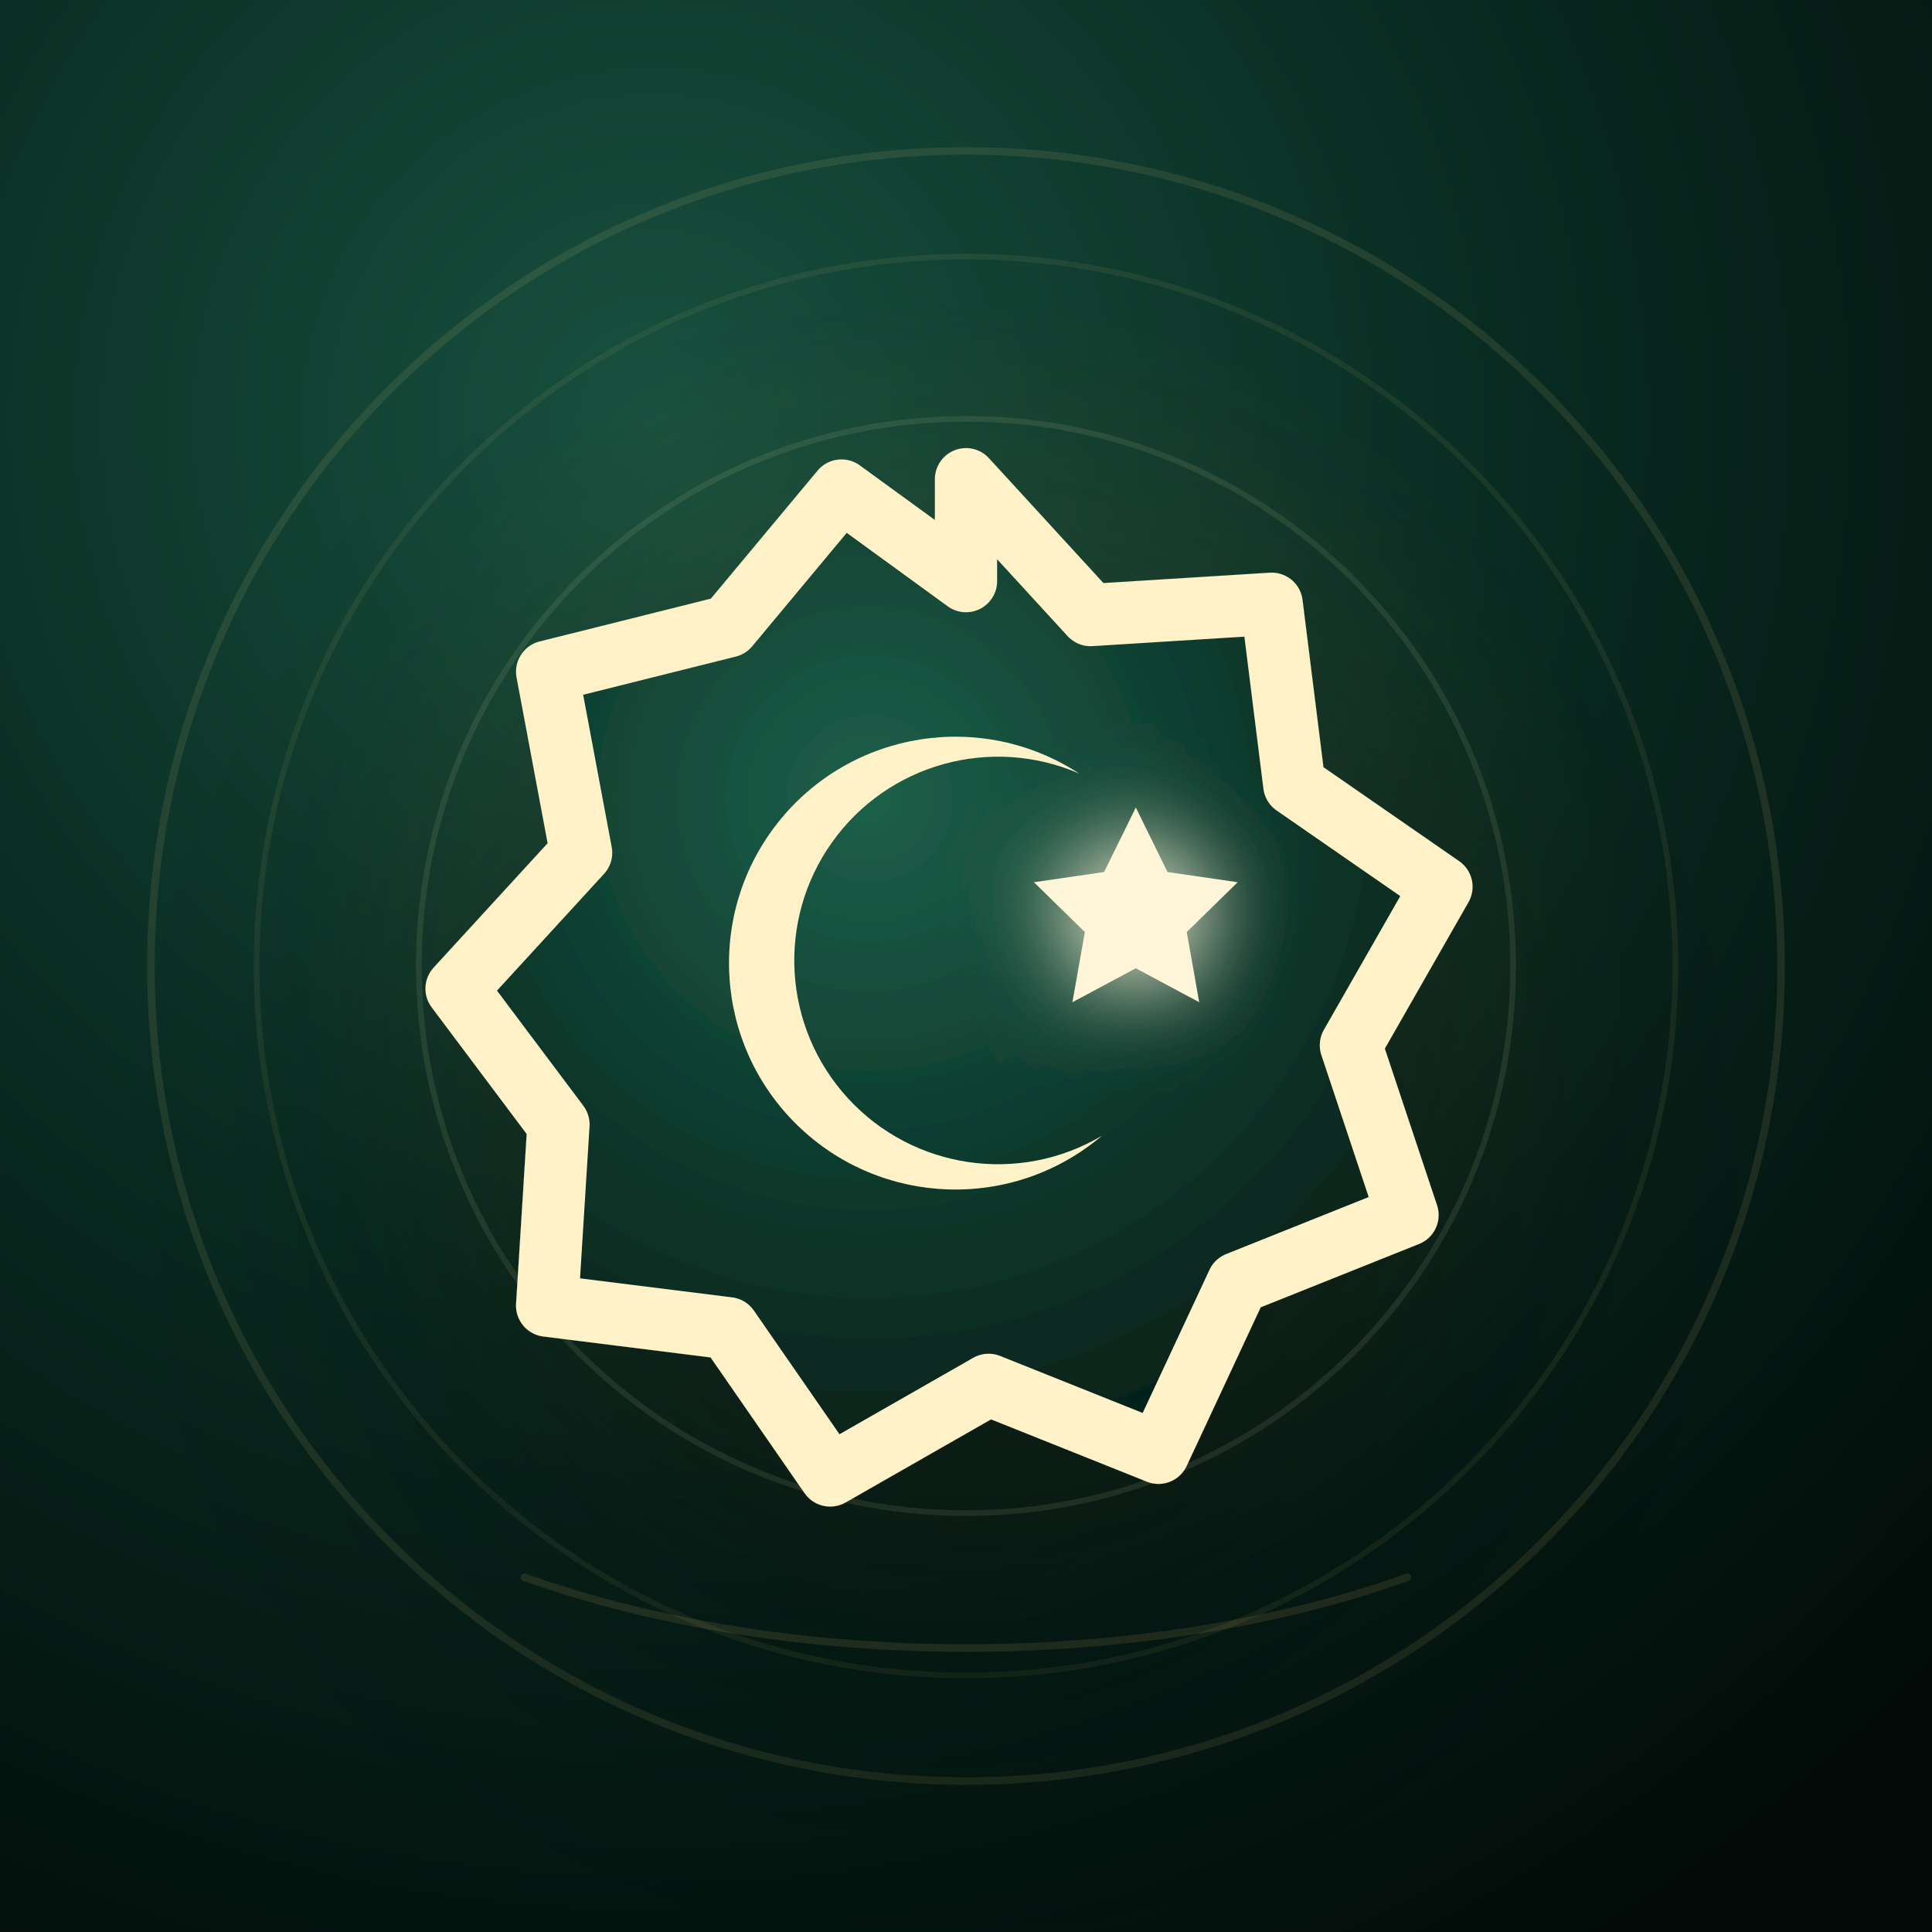
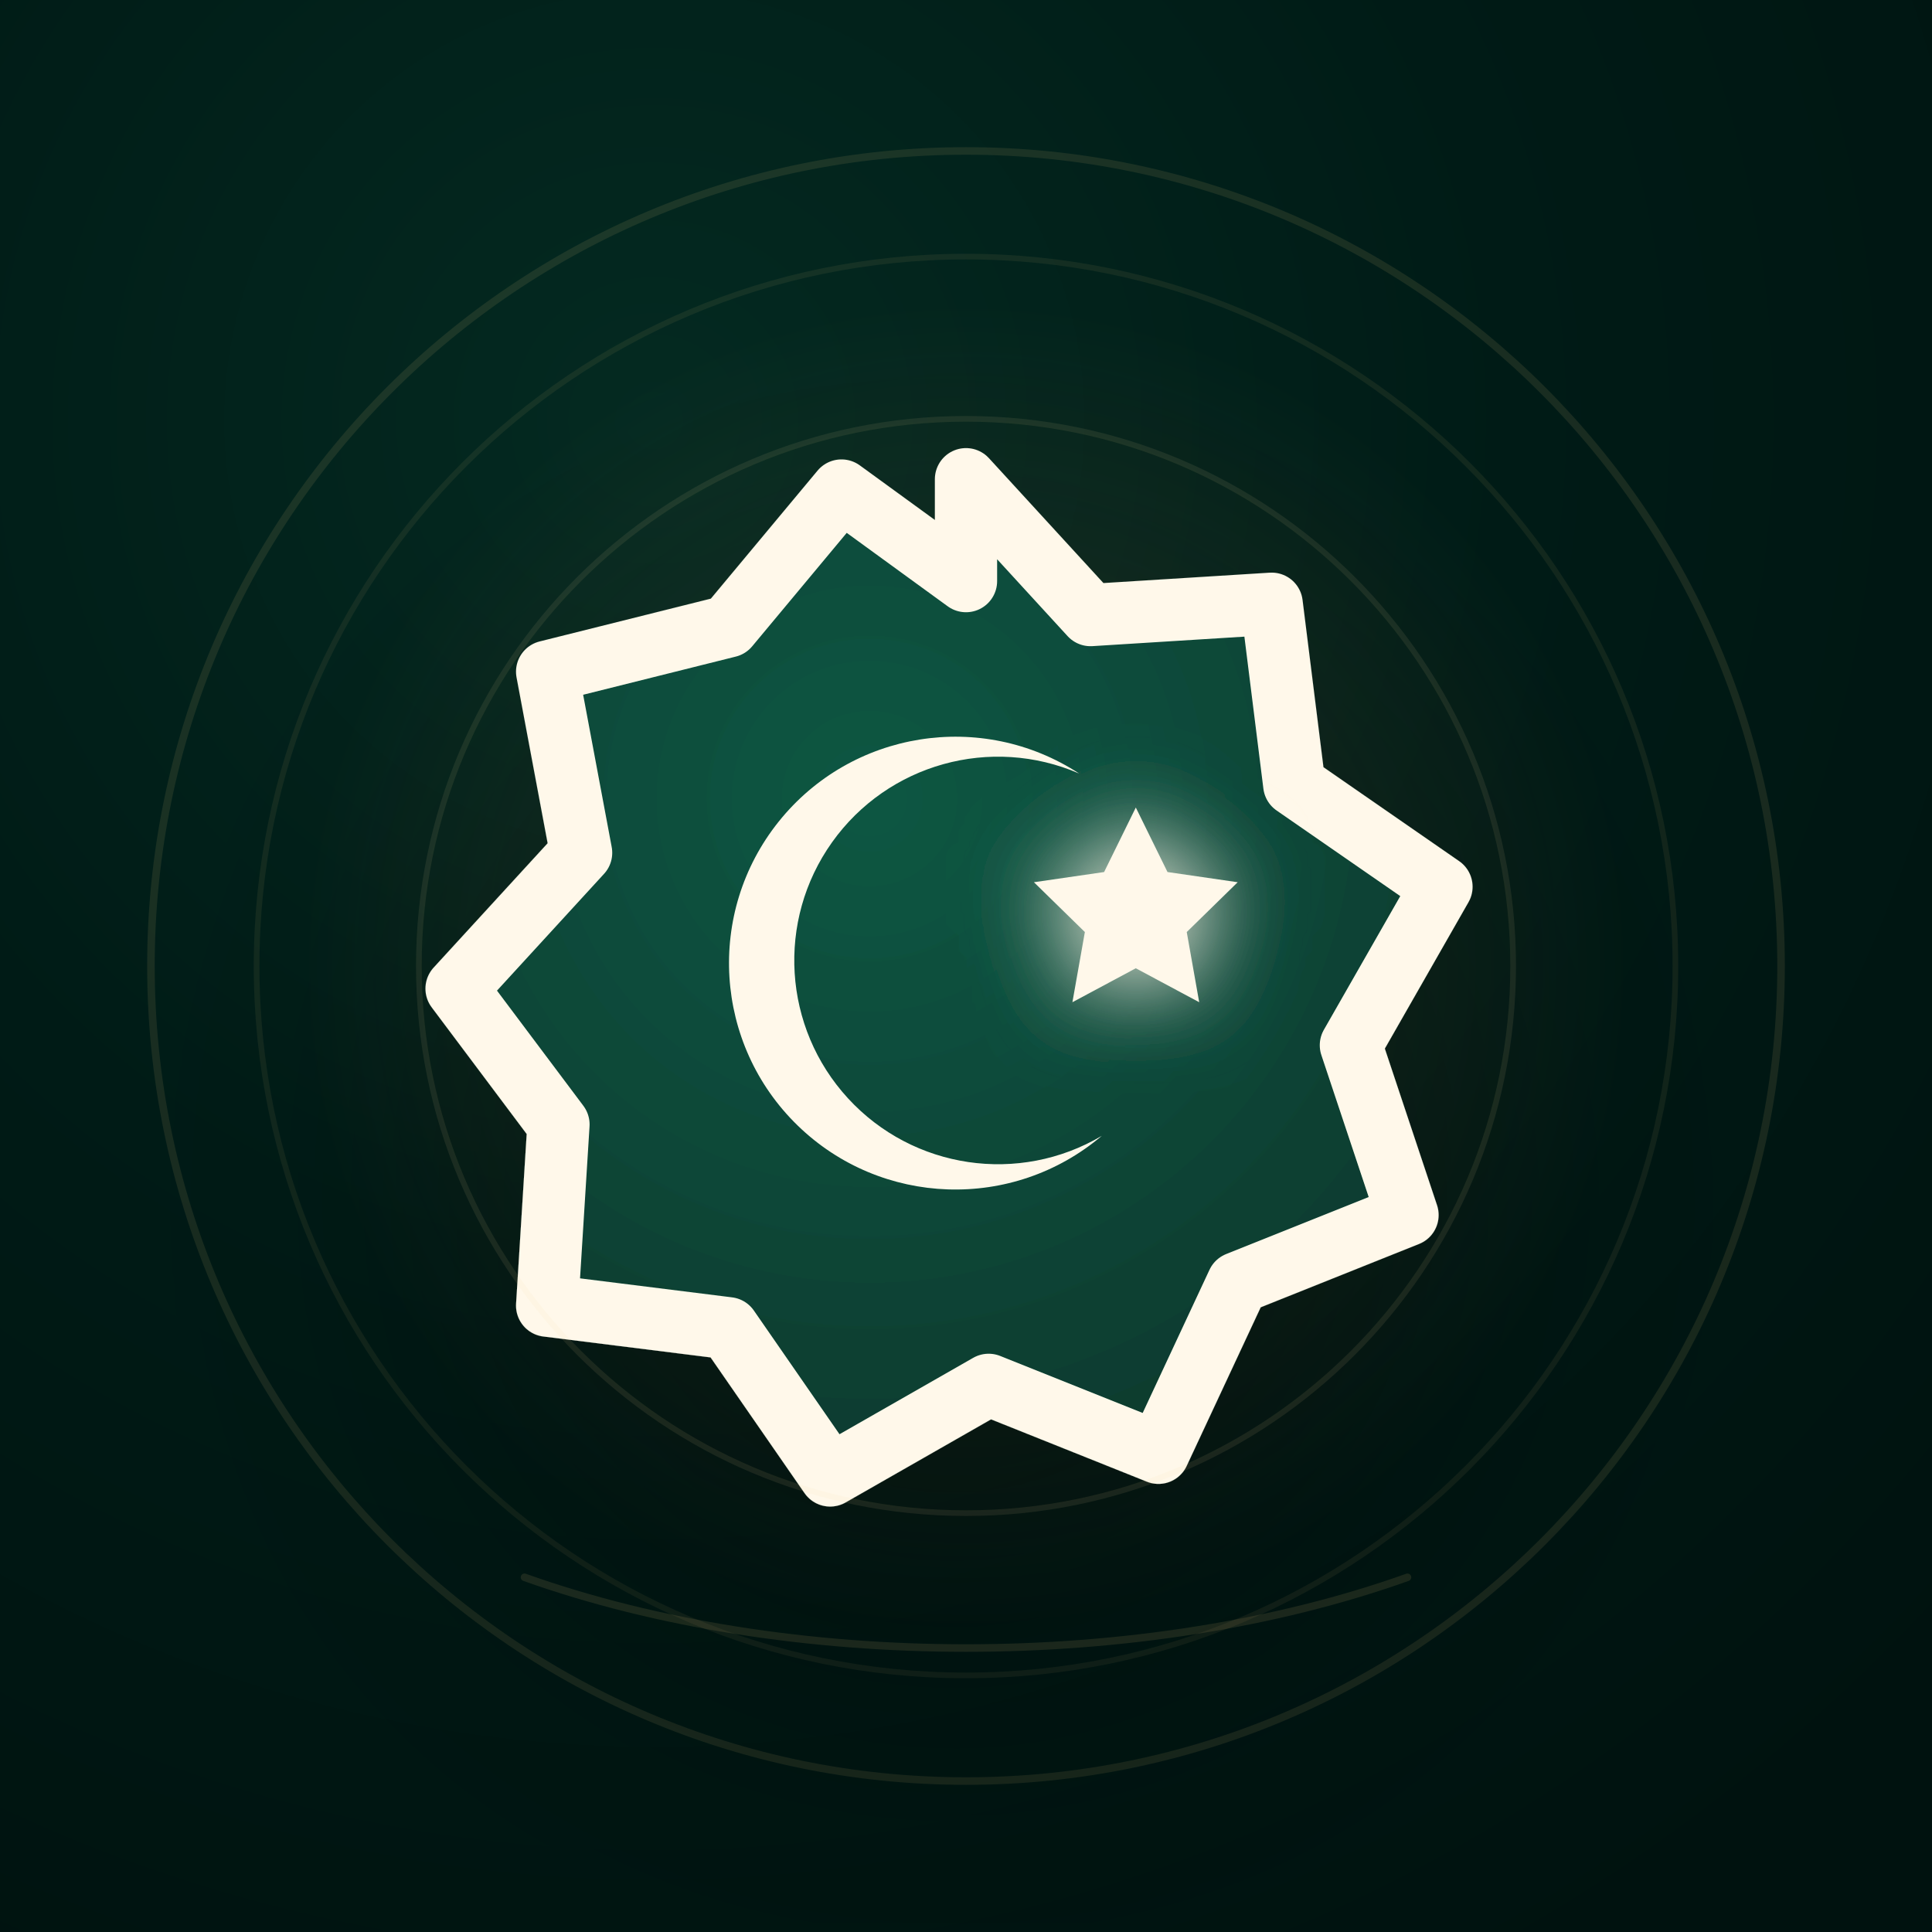
<svg xmlns="http://www.w3.org/2000/svg" viewBox="0 0 512 512" role="img" aria-labelledby="title desc">
  <defs>
    <radialGradient id="app-bg" cx="34%" cy="22%" r="92%">
-       <stop offset="0" stop-color="#18513f" />
-       <stop offset="0.48" stop-color="#092b21" />
-       <stop offset="1" stop-color="#020b08" />
+       <stop offset="0" stop-color="#042a21" />
+       <stop offset="0.48" stop-color="#001b16" />
+       <stop offset="1" stop-color="#00120f" />
    </radialGradient>
    <radialGradient id="mark-green" cx="42%" cy="32%" r="78%">
-       <stop offset="0" stop-color="#1d604a" />
-       <stop offset="0.55" stop-color="#0b3529" />
-       <stop offset="1" stop-color="#041b15" />
+       <stop offset="0" stop-color="#0d5743" />
+       <stop offset="0.55" stop-color="#0a4637" />
+       <stop offset="1" stop-color="#07372b" />
    </radialGradient>
    <linearGradient id="mark-gold" x1="120" y1="108" x2="397" y2="406" gradientUnits="userSpaceOnUse">
-       <stop offset="0" stop-color="#fff2c9" />
-       <stop offset="0.42" stop-color="#e9c87f" />
-       <stop offset="0.72" stop-color="#c59642" />
-       <stop offset="1" stop-color="#8a6124" />
+       <stop offset="0" stop-color="#fff8ea" />
+       <stop offset="0.42" stop-color="#f2d79a" />
+       <stop offset="0.72" stop-color="#e2bf77" />
+       <stop offset="1" stop-color="#8d6d39" />
    </linearGradient>
    <radialGradient id="halo" cx="50%" cy="50%" r="50%">
-       <stop offset="0" stop-color="#f1cf82" stop-opacity=".22" />
-       <stop offset=".5" stop-color="#d6aa53" stop-opacity=".08" />
-       <stop offset="1" stop-color="#d6aa53" stop-opacity="0" />
+       <stop offset="0" stop-color="#f2d79a" stop-opacity=".22" />
+       <stop offset=".5" stop-color="#e2bf77" stop-opacity=".08" />
+       <stop offset="1" stop-color="#e2bf77" stop-opacity="0" />
    </radialGradient>
    <filter id="soft-shadow" x="-45%" y="-45%" width="190%" height="190%">
      <feDropShadow dx="0" dy="18" stdDeviation="18" flood-color="#000000" flood-opacity=".38" />
    </filter>
    <filter id="small-glow" x="-80%" y="-80%" width="260%" height="260%">
      <feGaussianBlur stdDeviation="4" result="blur" />
      <feMerge>
        <feMergeNode in="blur" />
        <feMergeNode in="SourceGraphic" />
      </feMerge>
    </filter>
  </defs>
  <rect width="512" height="512" fill="url(#app-bg)" />
-   <circle cx="256" cy="256" r="216" fill="none" stroke="#e8c77e" stroke-width="2" opacity=".11" />
-   <circle cx="256" cy="256" r="188" fill="none" stroke="#e8c77e" stroke-width="1.5" opacity=".08" />
+   <circle cx="256" cy="256" r="216" fill="none" stroke="#e2bf77" stroke-width="2" opacity=".11" />
+   <circle cx="256" cy="256" r="188" fill="none" stroke="#e2bf77" stroke-width="1.5" opacity=".08" />
  <circle cx="256" cy="256" r="178" fill="url(#halo)" />
  <g transform="translate(112 112) scale(3)" filter="url(#soft-shadow)">
    <path d="M48 5 59 17l16-1 2 16 13 9-8 14 5 15-15 6-7 15-15-6-14 8-9-13-16-2 1-16L3 50l11-12-3-16 16-4L37 6l11 8Z" fill="url(#mark-green)" stroke="url(#mark-gold)" stroke-width="5.5" stroke-linejoin="round" />
    <path d="M58 31a20 20 0 1 0 2 32 18 18 0 1 1-2-32Z" fill="url(#mark-gold)" />
-     <path d="m63 34 2.8 5.7 6.2.9-4.5 4.4 1.1 6.2-5.6-3-5.6 3 1.1-6.2-4.5-4.4 6.2-.9Z" fill="#fff5d8" filter="url(#small-glow)" />
+     <path d="m63 34 2.8 5.7 6.2.9-4.5 4.4 1.1 6.2-5.6-3-5.6 3 1.1-6.2-4.5-4.4 6.2-.9Z" fill="#fff8ea" filter="url(#small-glow)" />
  </g>
-   <circle cx="256" cy="256" r="145" fill="none" stroke="#fff1c2" stroke-width="1.5" opacity=".09" />
-   <path d="M139 418c70 25 164 25 234 0" fill="none" stroke="#e4bf70" stroke-width="2" stroke-linecap="round" opacity=".12" />
+   <circle cx="256" cy="256" r="145" fill="none" stroke="#f2d79a" stroke-width="1.5" opacity=".09" />
+   <path d="M139 418c70 25 164 25 234 0" fill="none" stroke="#e2bf77" stroke-width="2" stroke-linecap="round" opacity=".12" />
</svg>
